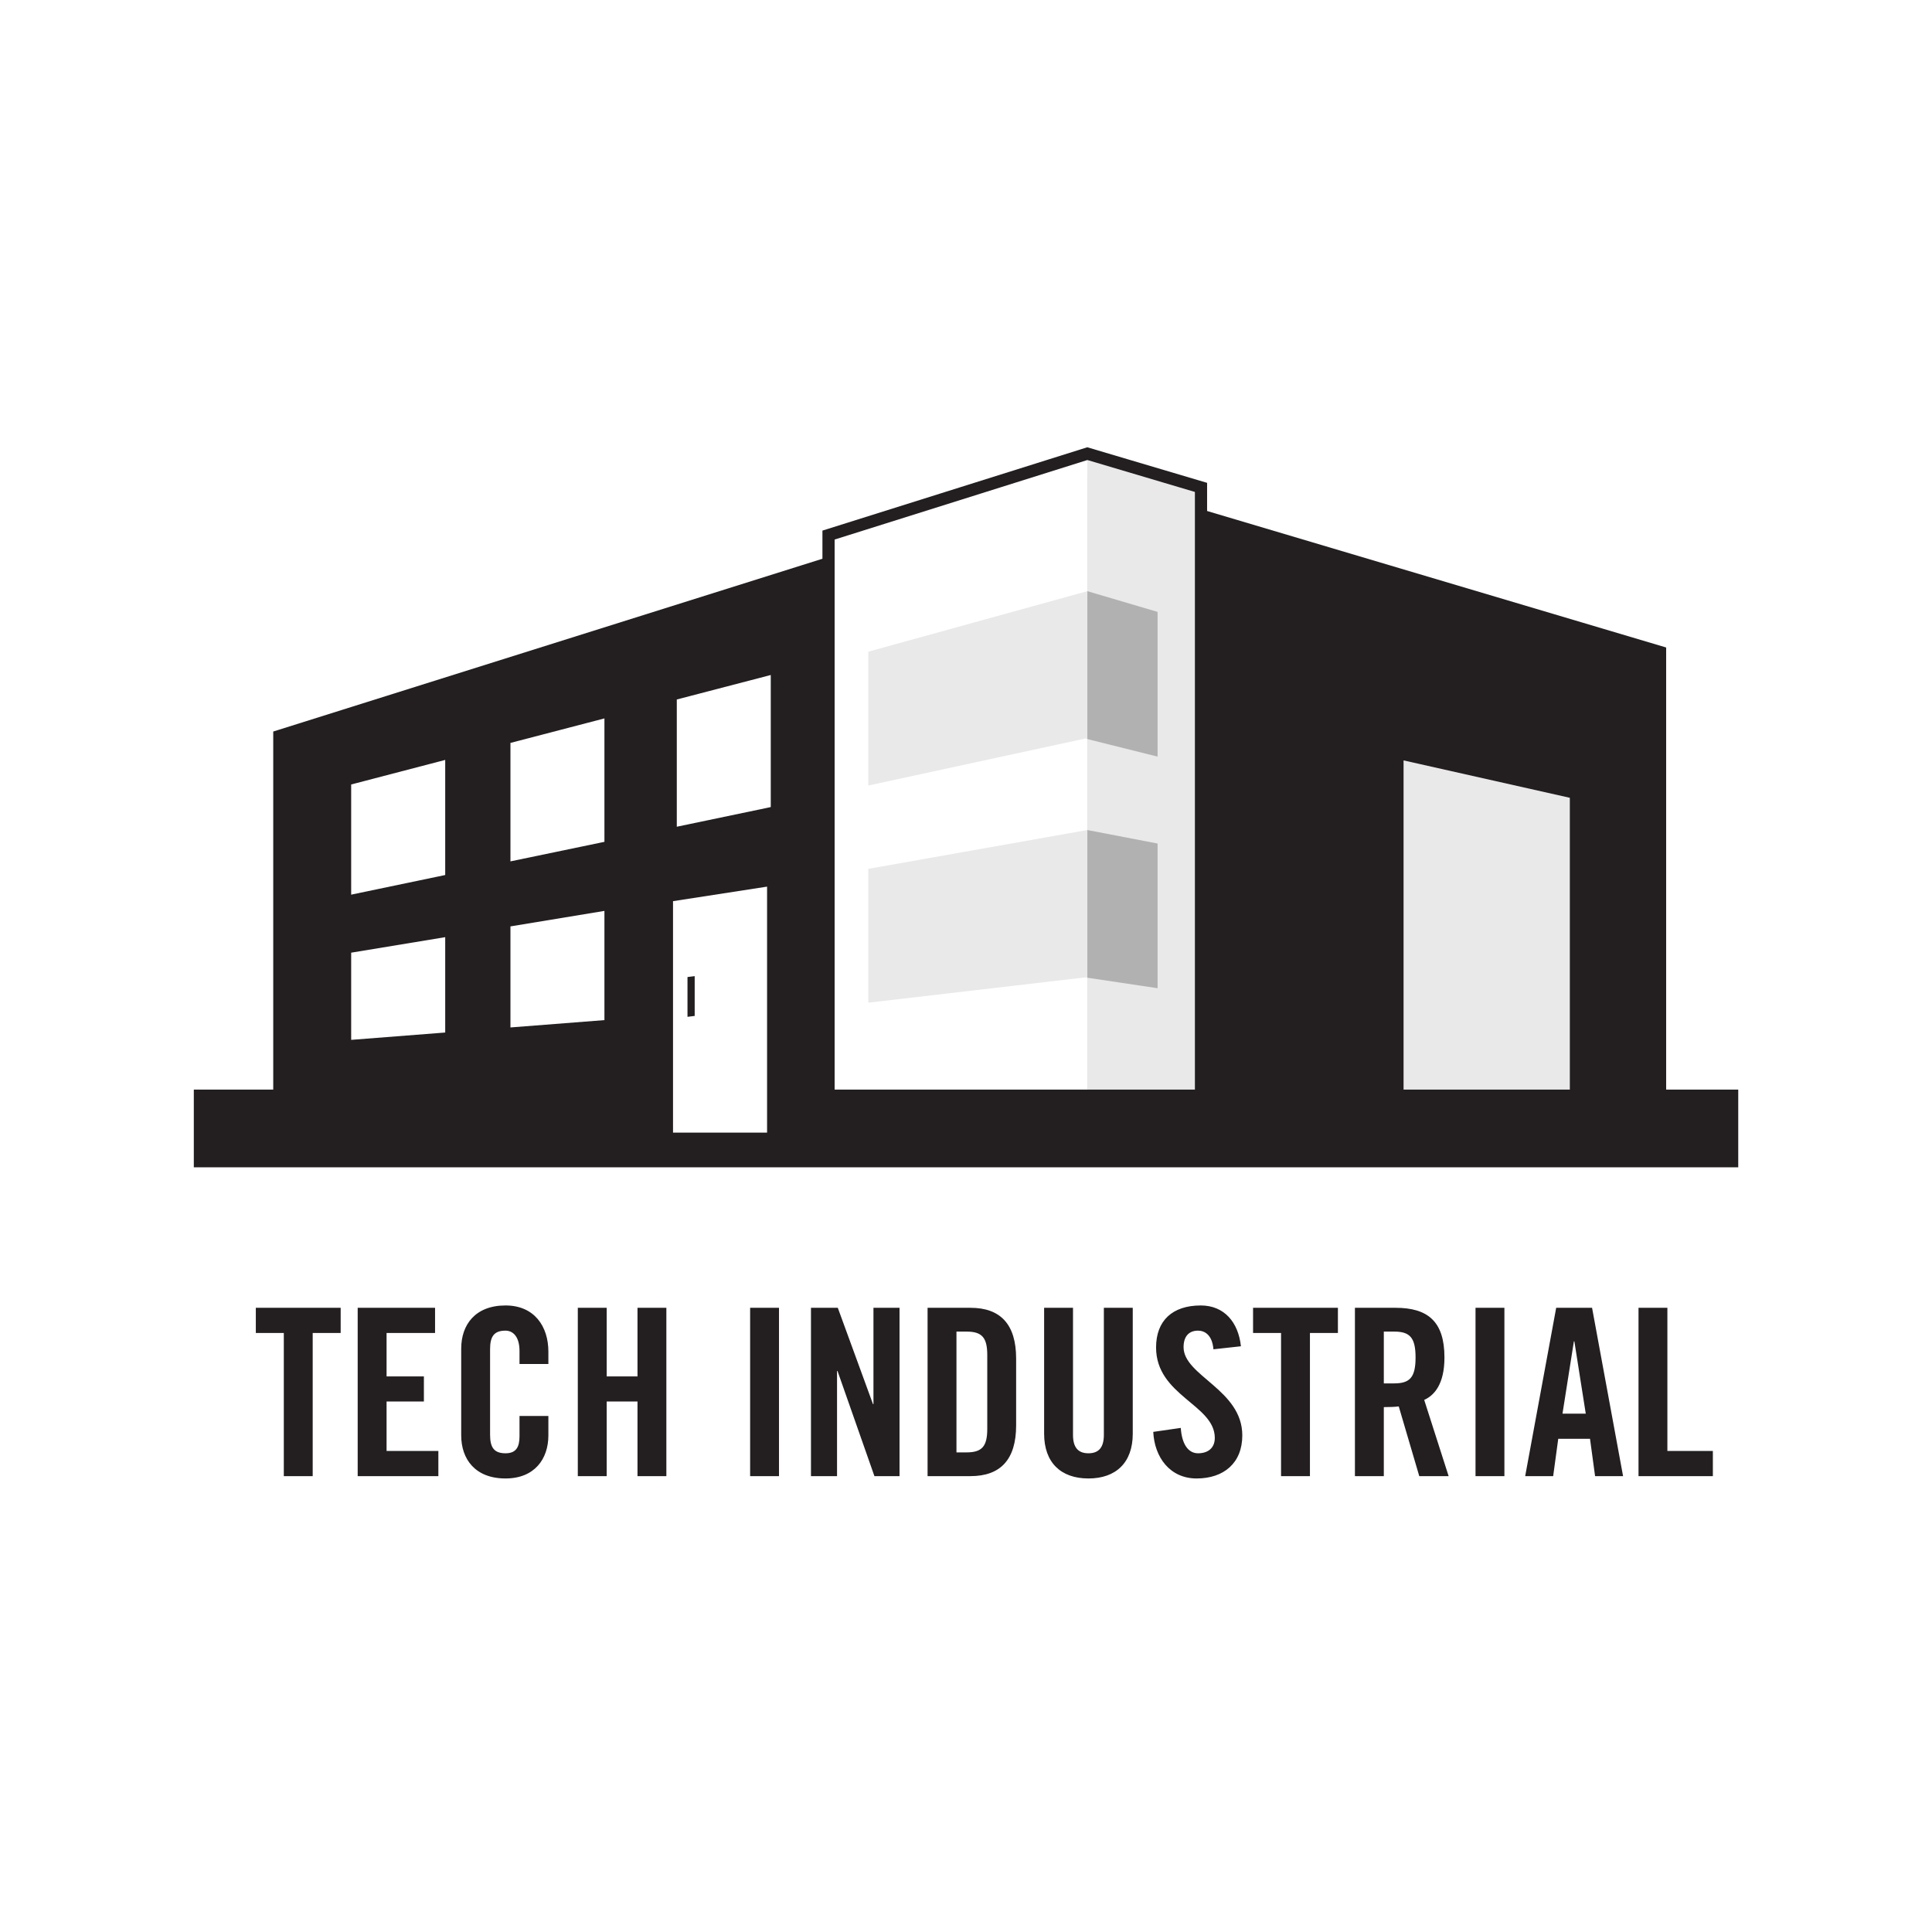
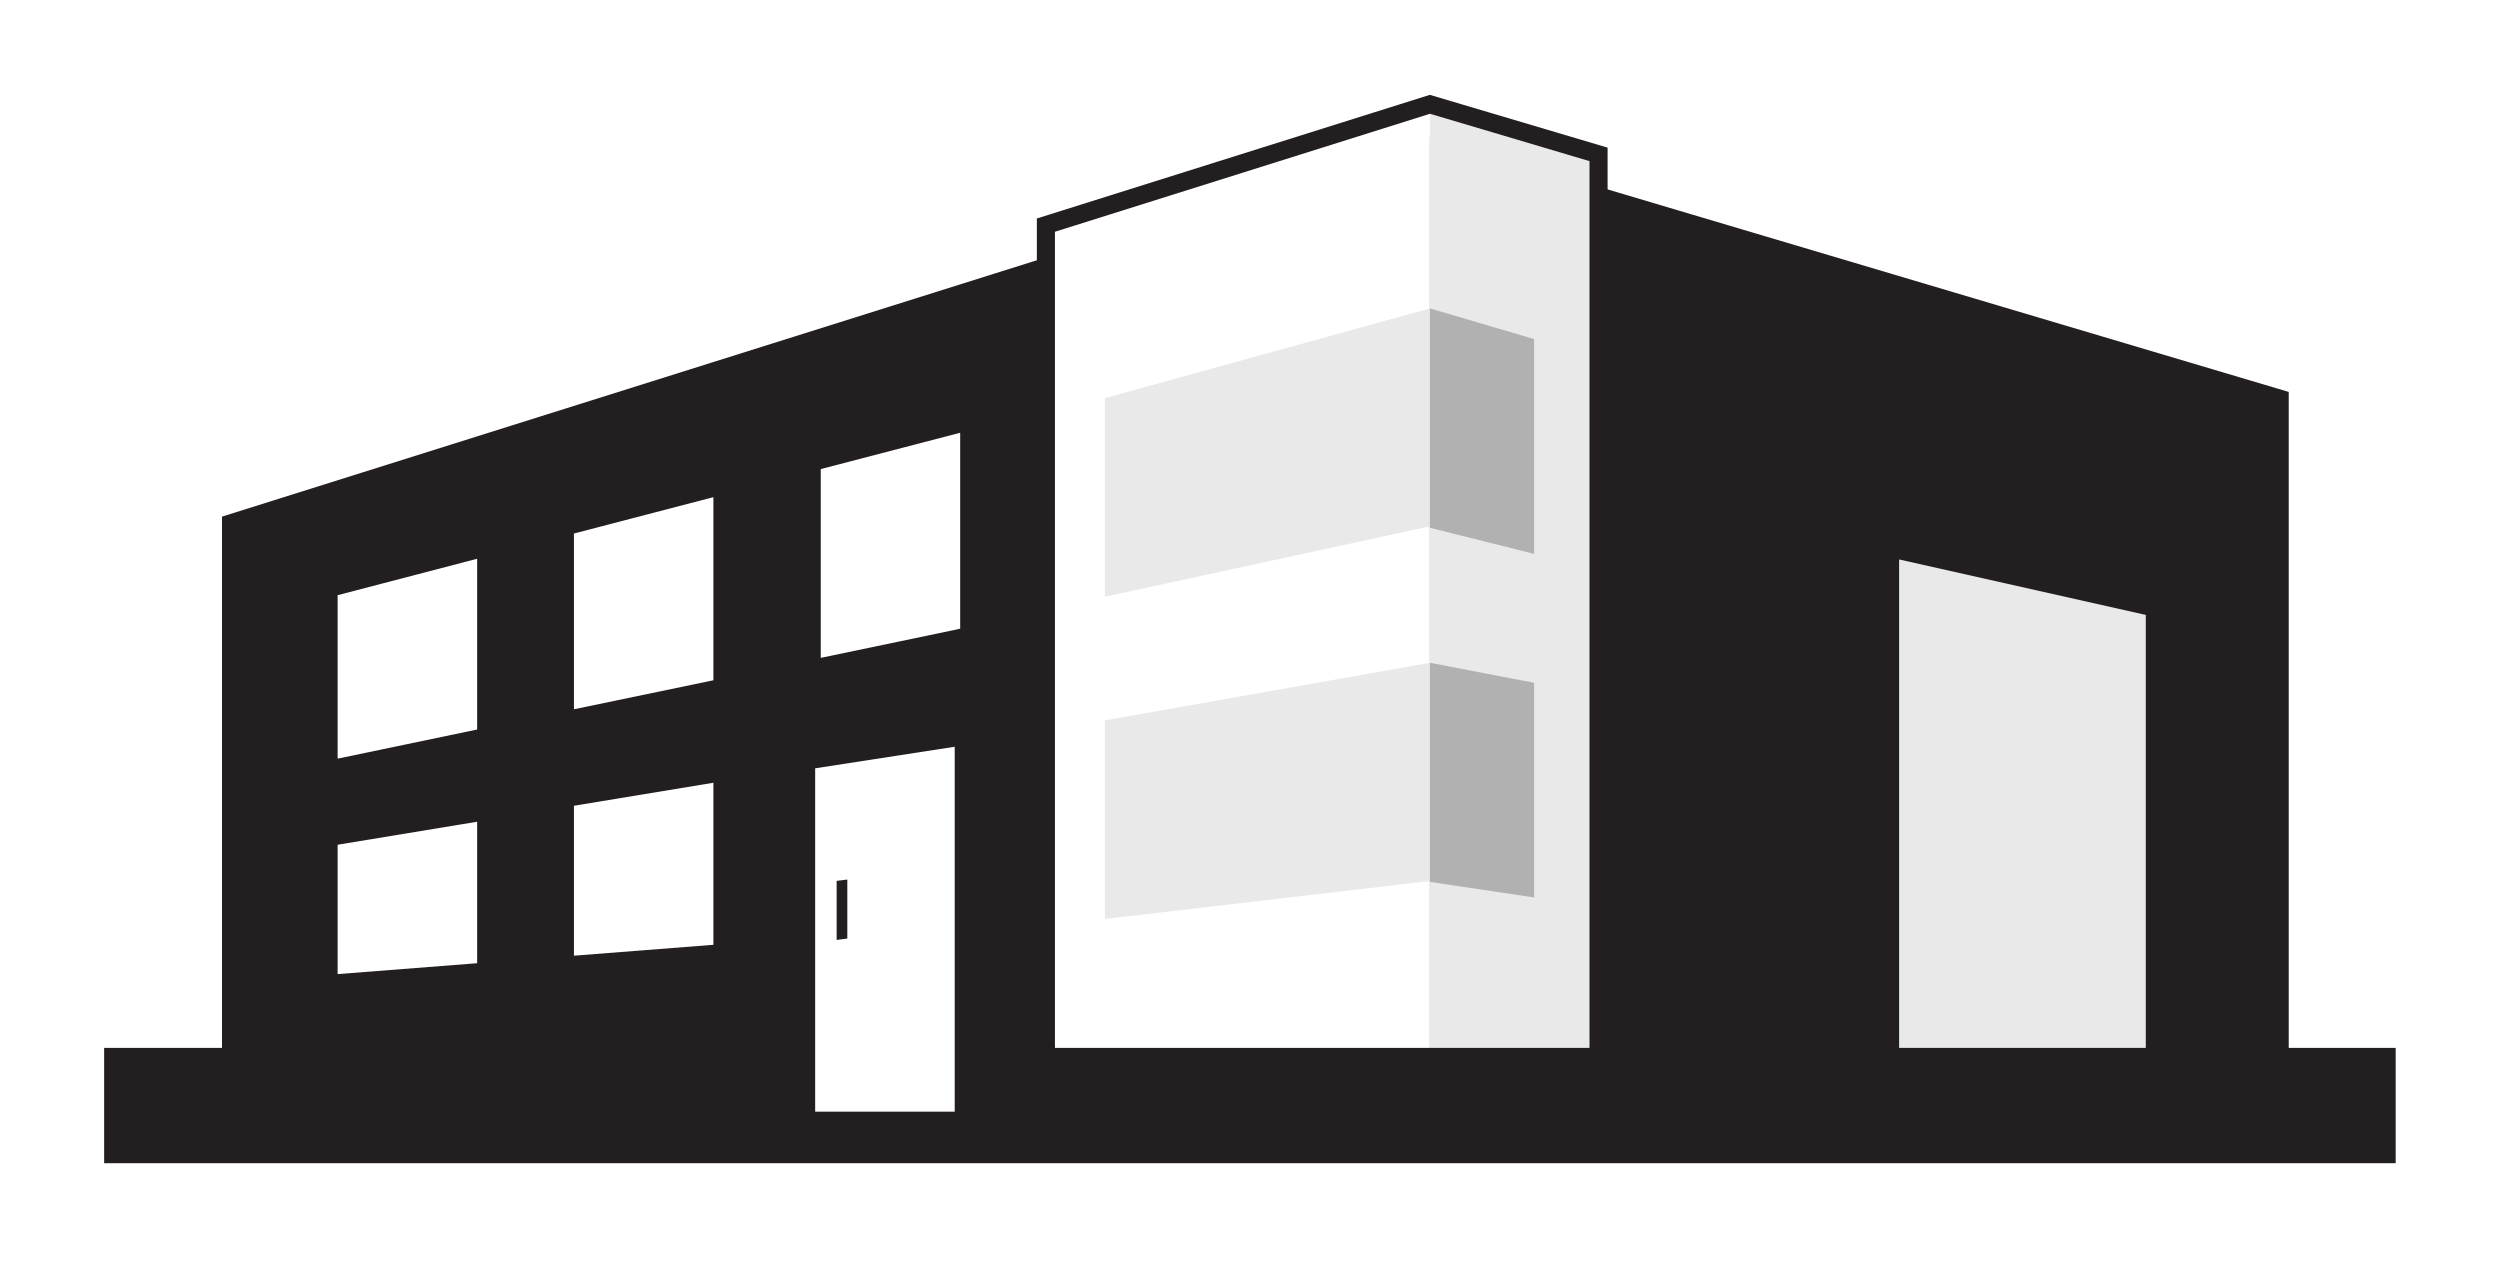
- <svg xmlns="http://www.w3.org/2000/svg" class="class-icon" viewBox="15.92 10.53 110.02 110.02">
+ <svg xmlns="http://www.w3.org/2000/svg" class="class-icon" viewBox="22.96 32.36 95.95 48.64">
  <path fill-rule="nonzero" fill="rgb(13.73%, 12.16%, 12.549%)" fill-opacity="1" d="M 77.84 37.602 L 110.801 47.402 L 110.801 72.973 L 77.84 72.984 " />
  <path fill-rule="nonzero" fill="rgb(13.73%, 12.16%, 12.549%)" fill-opacity="1" d="M 77.84 37.602 L 31.48 52.188 L 31.48 72.758 L 77.84 72.734 " />
  <path fill-rule="nonzero" fill="rgb(100%, 100%, 100%)" fill-opacity="1" d="M 63.102 41 L 63.102 74.387 L 77.84 74.383 L 77.84 36.363 " />
  <path fill-rule="nonzero" fill="rgb(91.364%, 91.206%, 91.246%)" fill-opacity="1" d="M 84.312 38.285 L 77.84 36.363 L 77.84 74.633 L 84.312 74.633 " />
  <path fill="none" stroke-width="6.943" stroke-linecap="butt" stroke-linejoin="miter" stroke="rgb(13.73%, 12.16%, 12.549%)" stroke-opacity="1" stroke-miterlimit="10" d="M 778.398 1076.367 L 631.016 1030 L 631.016 696.133 L 778.398 696.211 L 778.398 693.633 L 843.125 693.672 L 843.125 1057.148 Z M 778.398 1076.367 " transform="matrix(0.1, 0, 0, -0.1, 0, 144)" />
  <path fill-rule="nonzero" fill="rgb(91.364%, 91.206%, 91.246%)" fill-opacity="1" d="M 95.848 53.832 L 95.848 73.379 L 105.316 73.992 L 105.316 55.961 " />
  <path fill-rule="nonzero" fill="rgb(13.73%, 12.16%, 12.549%)" fill-opacity="1" d="M 26.957 72.578 L 26.957 77.004 L 114.906 77.004 L 114.906 72.578 L 26.957 72.578 " />
  <path fill-rule="nonzero" fill="rgb(91.364%, 91.206%, 91.246%)" fill-opacity="1" d="M 65.367 47.641 L 77.84 44.195 L 81.84 45.375 L 81.84 53.617 L 77.723 52.586 L 65.367 55.262 " />
  <path fill-rule="nonzero" fill="rgb(100%, 100%, 100%)" fill-opacity="1" d="M 59.602 75.027 L 54.246 75.027 L 54.246 61.848 L 59.602 61.02 " />
  <path fill-rule="nonzero" fill="rgb(100%, 100%, 100%)" fill-opacity="1" d="M 59.582 56.539 L 59.812 56.488 L 59.812 48.969 L 54.461 50.363 L 54.461 57.609 " />
  <path fill-rule="nonzero" fill="rgb(100%, 100%, 100%)" fill-opacity="1" d="M 50.34 58.469 L 50.34 51.441 L 44.988 52.836 L 44.988 59.582 " />
  <path fill-rule="nonzero" fill="rgb(100%, 100%, 100%)" fill-opacity="1" d="M 41.273 60.359 L 41.273 53.805 L 35.918 55.203 L 35.918 61.477 " />
  <path fill-rule="nonzero" fill="rgb(100%, 100%, 100%)" fill-opacity="1" d="M 50.34 68.621 L 50.34 62.402 L 44.988 63.285 L 44.988 69.039 " />
  <path fill-rule="nonzero" fill="rgb(100%, 100%, 100%)" fill-opacity="1" d="M 41.273 69.328 L 41.273 63.898 L 35.918 64.781 L 35.918 69.746 " />
  <path fill-rule="nonzero" fill="rgb(69.797%, 69.246%, 69.383%)" fill-opacity="1" d="M 81.84 53.617 L 81.84 45.375 L 77.84 44.195 L 77.84 52.617 " />
  <path fill-rule="nonzero" fill="rgb(91.364%, 91.206%, 91.246%)" fill-opacity="1" d="M 65.367 60.008 L 77.84 57.797 L 81.84 58.566 L 81.84 66.805 L 77.723 66.188 L 65.367 67.629 " />
  <path fill-rule="nonzero" fill="rgb(69.797%, 69.246%, 69.383%)" fill-opacity="1" d="M 81.84 66.805 L 81.84 58.566 L 77.84 57.797 L 77.84 66.207 " />
  <path fill-rule="nonzero" fill="rgb(13.73%, 12.16%, 12.549%)" fill-opacity="1" d="M 55.07 66.168 L 55.07 68.434 L 55.48 68.383 L 55.48 66.117 " />
-   <path fill-rule="nonzero" fill="rgb(13.73%, 12.16%, 12.549%)" fill-opacity="1" d="M 32.082 94.59 L 33.727 94.59 L 33.727 86.438 L 35.32 86.438 L 35.32 85.004 L 30.488 85.004 L 30.488 86.438 L 32.082 86.438 Z M 40.883 94.59 L 40.883 93.156 L 37.934 93.156 L 37.934 90.34 L 40.059 90.34 L 40.059 88.91 L 37.934 88.91 L 37.934 86.438 L 40.695 86.438 L 40.695 85.004 L 36.289 85.004 L 36.289 94.59 Z M 47.148 88.203 L 47.148 87.5 C 47.148 86.066 46.352 84.871 44.707 84.871 C 42.98 84.871 42.184 85.973 42.184 87.328 L 42.184 92.27 C 42.184 93.621 42.98 94.723 44.707 94.723 C 46.352 94.723 47.148 93.621 47.148 92.27 L 47.148 91.164 L 45.504 91.164 L 45.504 92.32 C 45.504 92.945 45.305 93.289 44.707 93.289 C 44.043 93.289 43.828 92.945 43.828 92.227 L 43.828 87.367 C 43.828 86.648 44.043 86.305 44.707 86.305 C 45.133 86.305 45.504 86.648 45.504 87.461 L 45.504 88.203 Z M 50.469 94.59 L 50.469 90.34 L 52.223 90.34 L 52.223 94.59 L 53.867 94.59 L 53.867 85.004 L 52.223 85.004 L 52.223 88.91 L 50.469 88.91 L 50.469 85.004 L 48.824 85.004 L 48.824 94.59 Z M 60.281 94.59 L 60.281 85.004 L 58.637 85.004 L 58.637 94.59 Z M 63.586 94.59 L 63.586 88.602 L 63.613 88.602 L 65.715 94.59 L 67.145 94.59 L 67.145 85.004 L 65.66 85.004 L 65.66 90.488 L 65.633 90.488 L 63.629 85.004 L 62.102 85.004 L 62.102 94.59 Z M 70.387 86.359 L 70.957 86.359 C 71.836 86.359 72.141 86.691 72.141 87.699 L 72.141 91.895 C 72.141 92.906 71.836 93.238 70.957 93.238 L 70.387 93.238 Z M 68.742 94.59 L 71.184 94.59 C 72.883 94.59 73.785 93.66 73.785 91.695 L 73.785 87.898 C 73.785 85.934 72.883 85.004 71.184 85.004 L 68.742 85.004 Z M 75.379 92.176 C 75.379 93.82 76.336 94.723 77.902 94.723 C 79.469 94.723 80.426 93.82 80.426 92.176 L 80.426 85.004 L 78.781 85.004 L 78.781 92.242 C 78.781 92.945 78.5 93.289 77.902 93.289 C 77.305 93.289 77.023 92.945 77.023 92.242 L 77.023 85.004 L 75.379 85.004 Z M 86.586 87.195 C 86.441 85.84 85.645 84.871 84.301 84.871 C 82.684 84.871 81.754 85.734 81.754 87.262 C 81.754 90.012 85.098 90.516 85.098 92.414 C 85.098 92.984 84.715 93.289 84.145 93.289 C 83.609 93.289 83.227 92.812 83.16 91.844 L 81.594 92.07 C 81.66 93.504 82.535 94.723 84.062 94.723 C 85.605 94.723 86.664 93.848 86.664 92.27 C 86.664 89.664 83.32 88.883 83.32 87.246 C 83.32 86.648 83.609 86.305 84.145 86.305 C 84.516 86.305 84.953 86.543 85.02 87.367 Z M 88.871 94.59 L 90.516 94.59 L 90.516 86.438 L 92.109 86.438 L 92.109 85.004 L 87.277 85.004 L 87.277 86.438 L 88.871 86.438 Z M 94.723 86.359 L 95.309 86.359 C 96.199 86.359 96.531 86.691 96.531 87.832 C 96.531 88.977 96.199 89.309 95.309 89.309 L 94.723 89.309 Z M 94.723 90.66 C 95.016 90.66 95.363 90.648 95.574 90.621 L 96.742 94.59 L 98.414 94.59 L 97.023 90.25 C 97.582 89.996 98.176 89.375 98.176 87.832 C 98.176 85.789 97.234 85.004 95.391 85.004 L 93.078 85.004 L 93.078 94.59 L 94.723 94.59 Z M 101.59 94.59 L 101.59 85.004 L 99.945 85.004 L 99.945 94.59 Z M 105.547 86.914 L 105.574 86.914 L 106.223 91.031 L 104.898 91.031 Z M 104.656 92.465 L 106.465 92.465 L 106.754 94.59 L 108.348 94.59 L 106.582 85.004 L 104.539 85.004 L 102.773 94.59 L 104.367 94.59 Z M 113.461 94.59 L 113.461 93.156 L 110.871 93.156 L 110.871 85.004 L 109.227 85.004 L 109.227 94.59 L 113.461 94.59 " />
</svg>
